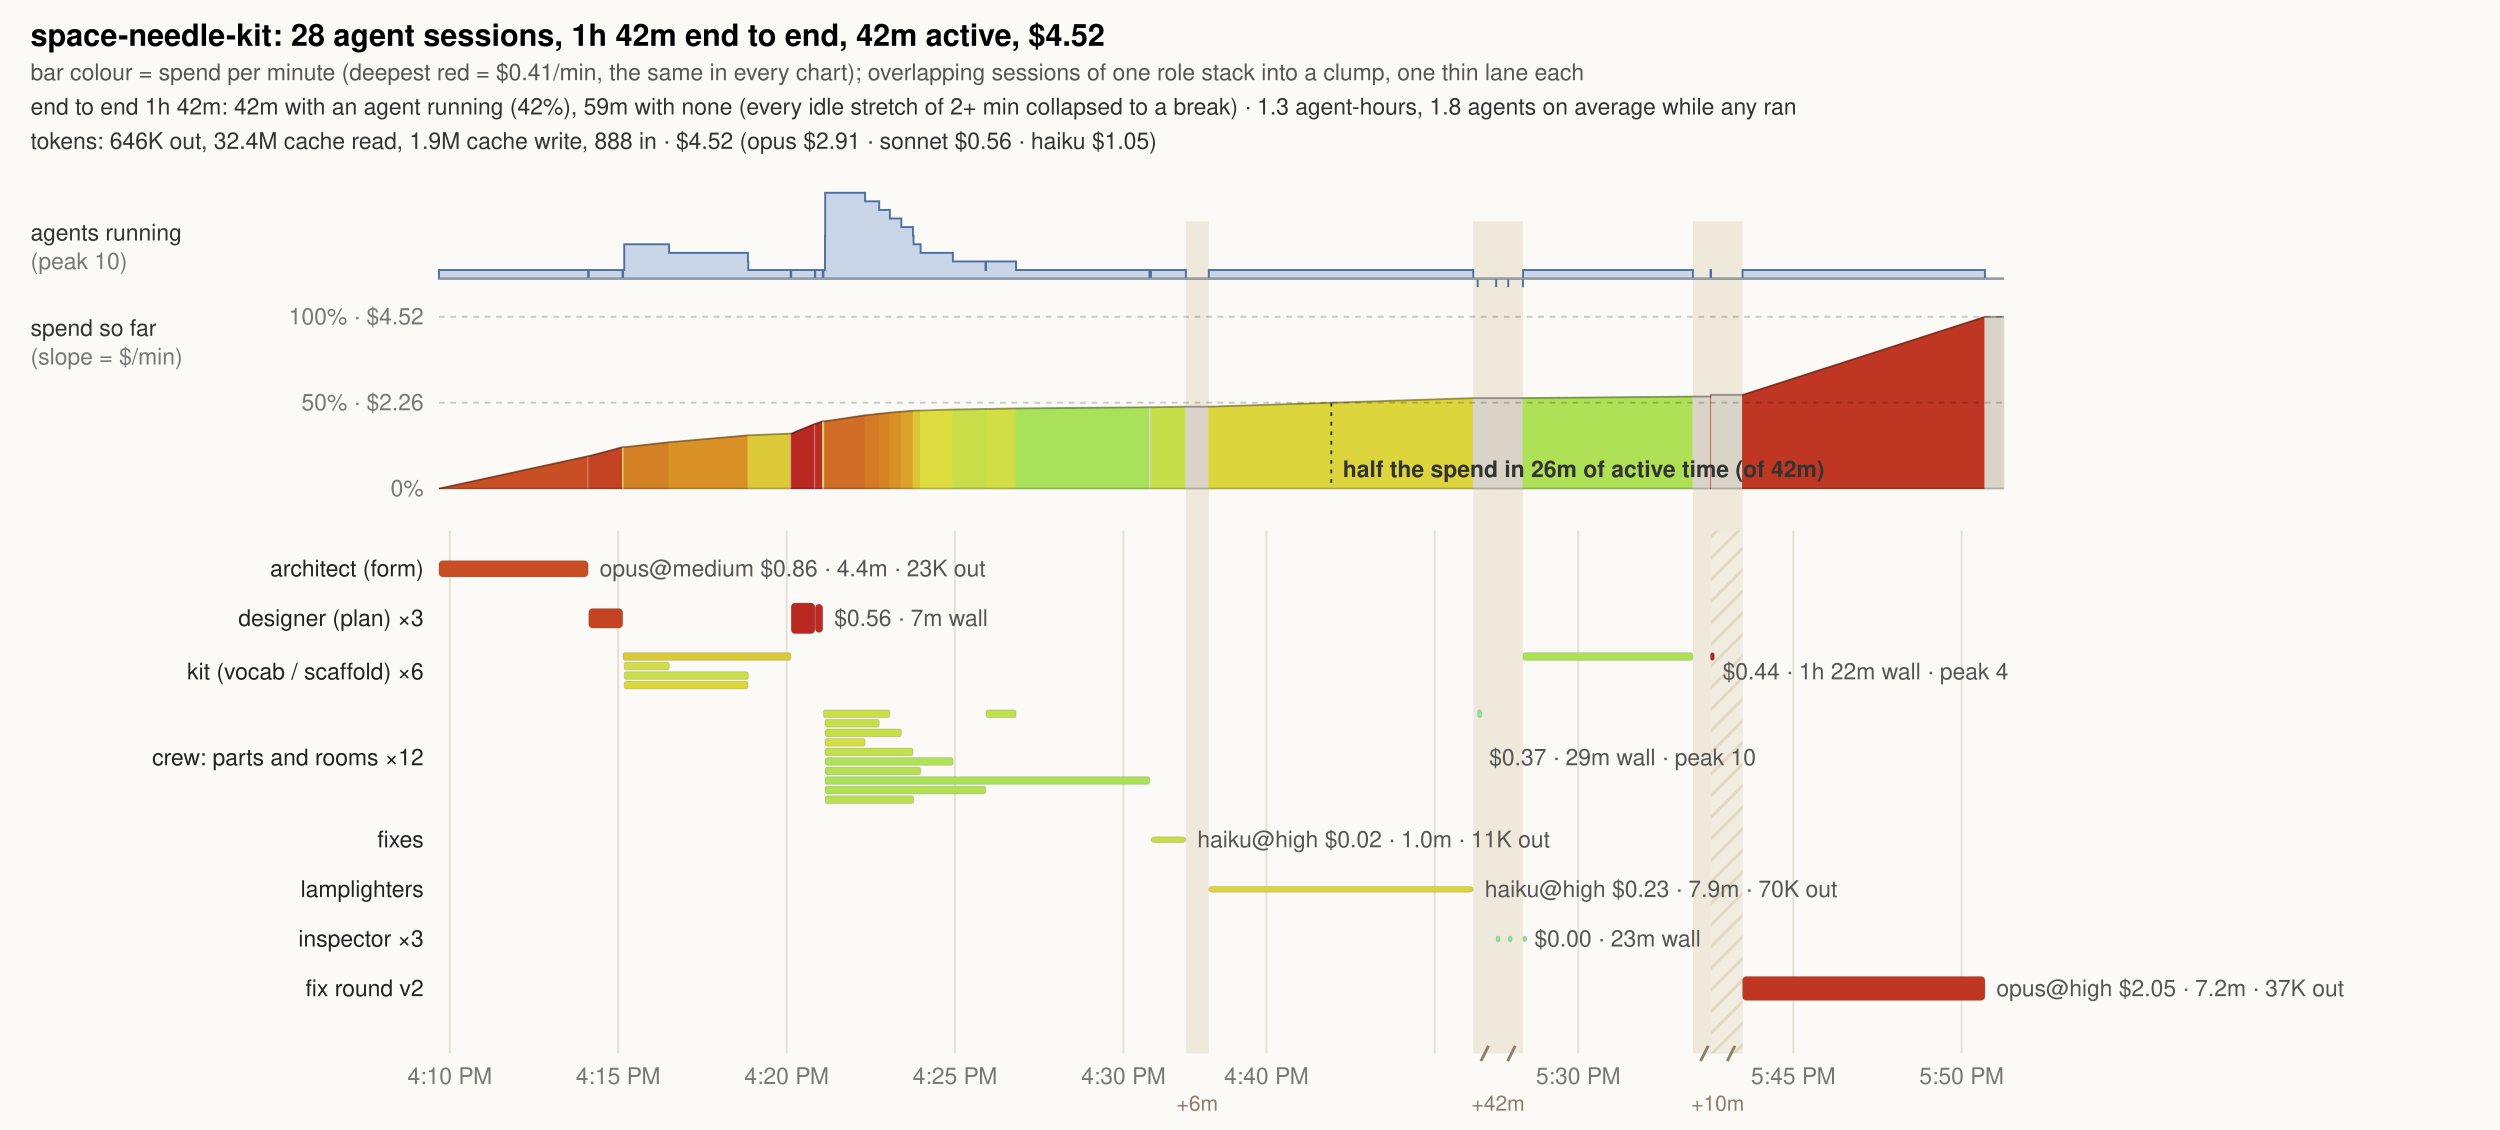
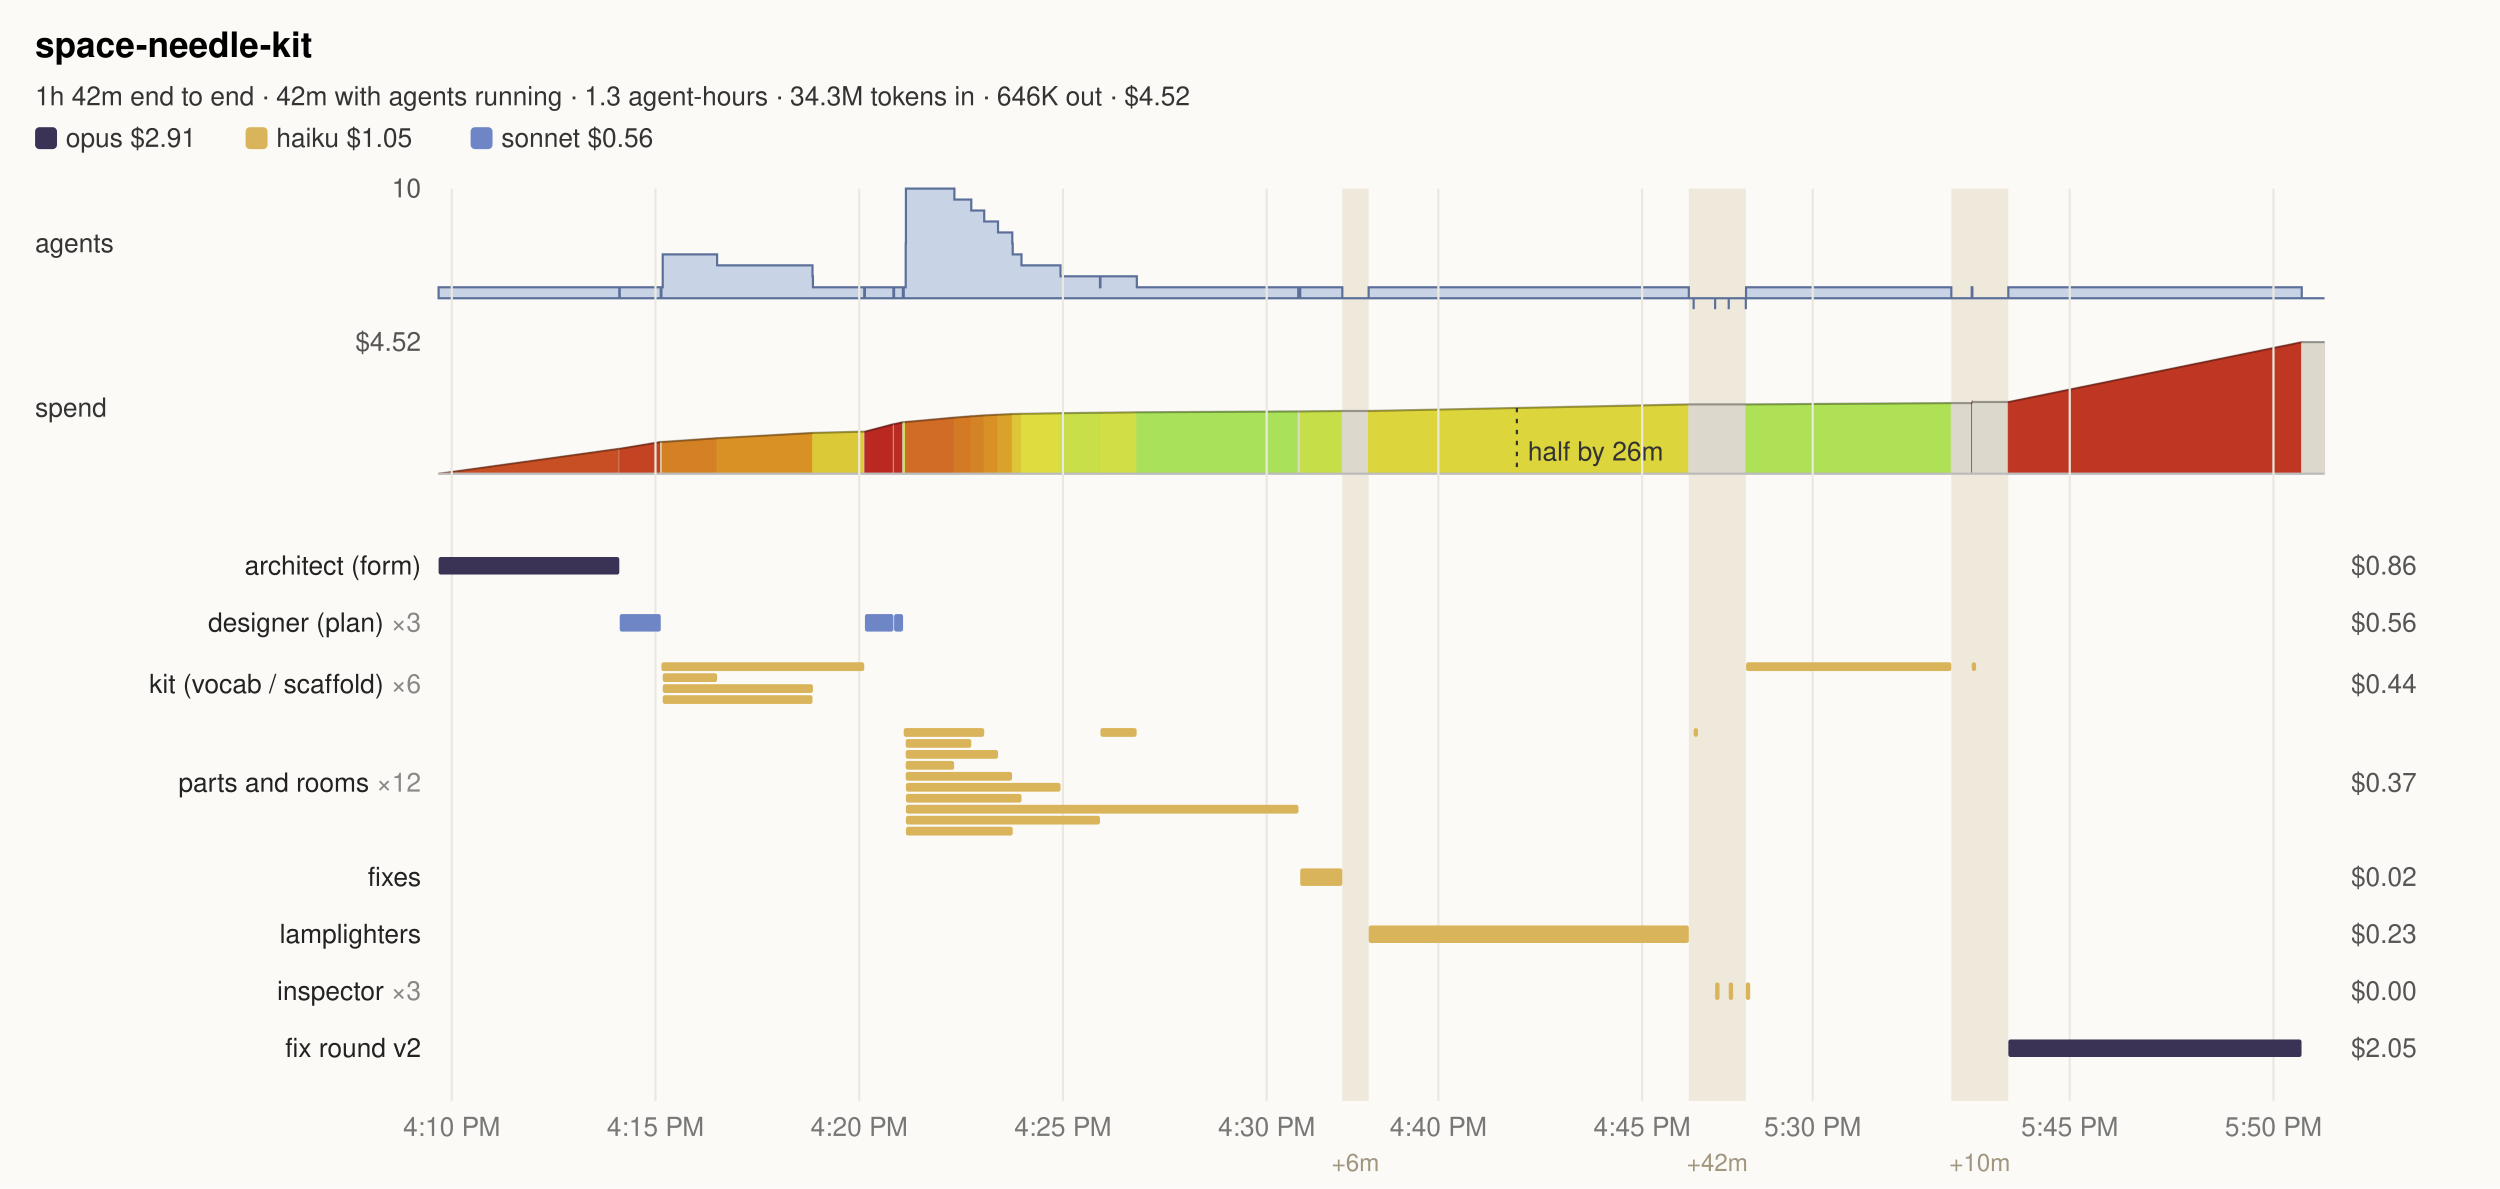
- <svg xmlns="http://www.w3.org/2000/svg" width="1310" height="592" font-family="Helvetica,Arial,sans-serif" font-size="12">
+ <svg xmlns="http://www.w3.org/2000/svg" width="1140" height="542" font-family="Helvetica,Arial,sans-serif" font-size="12">
  <defs>
    <pattern id="idle" width="8" height="8" patternUnits="userSpaceOnUse" patternTransform="rotate(45)">
-       <rect width="8" height="8" fill="#f1ece0" />
-       <line x1="0" y1="0" x2="0" y2="8" stroke="#e2d9c4" stroke-width="3" />
+       <rect width="8" height="8" fill="#f4f0e6" />
+       <line x1="0" y1="0" x2="0" y2="8" stroke="#e6dfcd" stroke-width="3" />
    </pattern>
  </defs>
  <rect width="100%" height="100%" fill="#fbfaf7" />
-   <rect x="621.4" y="116" width="12.0" height="436" fill="#efe9dc" />
-   <rect x="772.0" y="116" width="26.0" height="436" fill="#efe9dc" />
-   <rect x="887.1" y="116" width="26.0" height="436" fill="#efe9dc" />
-   <text x="16" y="24" font-size="16" font-weight="bold">space-needle-kit: 28 agent sessions, 1h 42m end to end, 42m active, $4.52</text>
-   <text x="16" y="42" fill="#555">bar colour = spend per minute (deepest red = $0.41/min, the same in every chart); overlapping sessions of one role stack into a clump, one thin lane each</text>
-   <text x="16" y="60" fill="#333">end to end 1h 42m: 42m with an agent running (42%), 59m with none (every idle stretch of 2+ min collapsed to a break) · 1.3 agent-hours, 1.8 agents on average while any ran</text>
-   <text x="16" y="78" fill="#333">tokens: 646K out, 32.4M cache read, 1.9M cache write, 888 in · $4.52 (opus $2.91 · sonnet $0.56 · haiku $1.05)</text>
-   <text x="16" y="126" fill="#333">agents running</text>
-   <text x="16" y="141" fill="#777">(peak 10)</text>
-   <polygon points="230,146 230.0,146.0 230.0,141.5 308.2,141.5 308.2,146.0 308.5,146.0 308.5,141.5 326.2,141.5 326.2,146.0 326.5,146.0 326.5,141.5 327.1,141.5 327.1,137.0 327.1,137.0 327.1,132.5 327.1,132.5 327.1,128.0 350.6,128.0 350.6,132.5 391.9,132.5 391.9,137.0 392.1,137.0 392.1,141.5 414.3,141.5 414.3,146.0 414.6,146.0 414.6,141.5 427.0,141.5 427.0,146.0 427.2,146.0 427.2,141.5 431.1,141.5 431.1,146.0 431.5,146.0 431.5,141.5 432.3,141.5 432.3,137.0 432.3,137.0 432.3,132.5 432.3,132.5 432.3,128.0 432.3,128.0 432.3,123.5 432.4,123.5 432.4,119.0 432.4,119.0 432.4,114.5 432.4,114.5 432.4,110.0 432.4,110.0 432.4,105.5 432.4,105.5 432.4,101.0 453.3,101.0 453.3,105.5 460.7,105.5 460.7,110.0 466.3,110.0 466.3,114.5 472.3,114.5 472.3,119.0 478.4,119.0 478.4,123.5 478.7,123.5 478.7,128.0 482.4,128.0 482.4,132.5 499.3,132.5 499.3,137.0 516.4,137.0 516.4,141.5 516.7,141.5 516.7,137.0 532.4,137.0 532.4,141.5 602.3,141.5 602.3,146.0 603.1,146.0 603.1,141.5 621.4,141.5 621.4,146.0 633.4,146.0 633.4,141.5 772.0,141.5 772.0,146.0 774.3,146.0 774.3,150.5 774.3,150.5 774.3,146.0 784.0,146.0 784.0,150.5 784.0,150.5 784.0,146.0 790.3,146.0 790.3,150.5 790.3,150.5 790.3,146.0 798.0,146.0 798.0,150.5 798.0,150.5 798.0,146.0 798.1,146.0 798.1,141.5 887.1,141.5 887.1,146.0 896.3,146.0 896.3,141.5 896.6,141.5 896.6,146.0 913.1,146.0 913.1,141.5 1040.1,141.5 1040.1,146.0 1050,146" fill="#c9d6e8" stroke="#4a6fa5" stroke-width="1" />
-   <line x1="230" y1="146" x2="1050" y2="146" stroke="#999" />
-   <rect x="896.6" y="278" width="16.5" height="274" fill="url(#idle)" />
-   <polygon points="230.0,256 230.0,256.0 308.2,239.0 308.2,256" fill="hsl(16,70%,46%)" stroke="hsl(16,70%,46%)" stroke-width="0.5" />
-   <polygon points="308.2,256 308.2,239.0 308.5,239.0 308.5,256" fill="#d9d4c7" stroke="#d9d4c7" stroke-width="0.5" />
-   <polygon points="308.5,256 308.5,239.0 326.2,234.3 326.2,256" fill="hsl(12,70%,45%)" stroke="hsl(12,70%,45%)" stroke-width="0.5" />
-   <polygon points="326.2,256 326.2,234.3 326.5,234.3 326.5,256" fill="#d9d4c7" stroke="#d9d4c7" stroke-width="0.5" />
-   <polygon points="326.5,256 326.5,234.3 327.1,234.3 327.1,256" fill="hsl(53,70%,54%)" stroke="hsl(53,70%,54%)" stroke-width="0.5" />
-   <polygon points="327.1,256 327.1,234.3 327.1,234.3 327.1,256" fill="hsl(43,70%,52%)" stroke="hsl(43,70%,52%)" stroke-width="0.5" />
-   <polygon points="327.1,256 327.1,234.3 327.1,234.3 327.1,256" fill="hsl(38,70%,51%)" stroke="hsl(38,70%,51%)" stroke-width="0.5" />
-   <polygon points="327.1,256 327.1,234.3 350.6,231.7 350.6,256" fill="hsl(31,70%,49%)" stroke="hsl(31,70%,49%)" stroke-width="0.5" />
-   <polygon points="350.6,256 350.6,231.7 391.9,228.1 391.9,256" fill="hsl(36,70%,50%)" stroke="hsl(36,70%,50%)" stroke-width="0.5" />
-   <polygon points="391.9,256 391.9,228.1 392.1,228.1 392.1,256" fill="hsl(45,70%,52%)" stroke="hsl(45,70%,52%)" stroke-width="0.5" />
-   <polygon points="392.1,256 392.1,228.1 414.3,227.2 414.3,256" fill="hsl(53,70%,54%)" stroke="hsl(53,70%,54%)" stroke-width="0.5" />
-   <polygon points="414.3,256 414.3,227.2 414.6,227.2 414.6,256" fill="#d9d4c7" stroke="#d9d4c7" stroke-width="0.5" />
-   <polygon points="414.6,256 414.6,227.2 427.0,222.1 427.0,256" fill="hsl(3,70%,43%)" stroke="hsl(3,70%,43%)" stroke-width="0.5" />
-   <polygon points="427.0,256 427.0,222.1 427.2,222.1 427.2,256" fill="#d9d4c7" stroke="#d9d4c7" stroke-width="0.5" />
-   <polygon points="427.2,256 427.2,222.1 431.1,220.7 431.1,256" fill="hsl(4,70%,43%)" stroke="hsl(4,70%,43%)" stroke-width="0.5" />
-   <polygon points="431.1,256 431.1,220.7 431.5,220.7 431.5,256" fill="#d9d4c7" stroke="#d9d4c7" stroke-width="0.5" />
-   <polygon points="431.5,256 431.5,220.7 432.3,220.7 432.3,256" fill="hsl(68,70%,58%)" stroke="hsl(68,70%,58%)" stroke-width="0.5" />
-   <polygon points="432.3,256 432.3,220.7 432.3,220.7 432.3,256" fill="hsl(55,70%,55%)" stroke="hsl(55,70%,55%)" stroke-width="0.5" />
-   <polygon points="432.3,256 432.3,220.7 432.3,220.7 432.3,256" fill="hsl(47,70%,53%)" stroke="hsl(47,70%,53%)" stroke-width="0.5" />
-   <polygon points="432.3,256 432.3,220.7 432.3,220.7 432.3,256" fill="hsl(39,70%,51%)" stroke="hsl(39,70%,51%)" stroke-width="0.5" />
-   <polygon points="432.3,256 432.3,220.7 432.4,220.7 432.4,256" fill="hsl(35,70%,50%)" stroke="hsl(35,70%,50%)" stroke-width="0.5" />
-   <polygon points="432.4,256 432.4,220.7 432.4,220.7 432.4,256" fill="hsl(33,70%,50%)" stroke="hsl(33,70%,50%)" stroke-width="0.5" />
-   <polygon points="432.4,256 432.4,220.7 432.4,220.7 432.4,256" fill="hsl(30,70%,49%)" stroke="hsl(30,70%,49%)" stroke-width="0.5" />
-   <polygon points="432.4,256 432.4,220.7 432.4,220.7 432.4,256" fill="hsl(29,70%,49%)" stroke="hsl(29,70%,49%)" stroke-width="0.5" />
-   <polygon points="432.4,256 432.4,220.7 432.4,220.7 432.4,256" fill="hsl(27,70%,48%)" stroke="hsl(27,70%,48%)" stroke-width="0.5" />
-   <polygon points="432.4,256 432.4,220.7 453.3,217.6 453.3,256" fill="hsl(25,70%,48%)" stroke="hsl(25,70%,48%)" stroke-width="0.5" />
-   <polygon points="453.3,256 453.3,217.6 460.7,216.8 460.7,256" fill="hsl(29,70%,49%)" stroke="hsl(29,70%,49%)" stroke-width="0.5" />
-   <polygon points="460.7,256 460.7,216.8 466.3,216.2 466.3,256" fill="hsl(32,70%,49%)" stroke="hsl(32,70%,49%)" stroke-width="0.5" />
-   <polygon points="466.3,256 466.3,216.2 472.3,215.7 472.3,256" fill="hsl(36,70%,50%)" stroke="hsl(36,70%,50%)" stroke-width="0.5" />
-   <polygon points="472.3,256 472.3,215.7 478.4,215.2 478.4,256" fill="hsl(41,70%,51%)" stroke="hsl(41,70%,51%)" stroke-width="0.5" />
-   <polygon points="478.4,256 478.4,215.2 478.7,215.2 478.7,256" fill="hsl(47,70%,53%)" stroke="hsl(47,70%,53%)" stroke-width="0.5" />
-   <polygon points="478.7,256 478.7,215.2 482.4,215.1 482.4,256" fill="hsl(52,70%,54%)" stroke="hsl(52,70%,54%)" stroke-width="0.5" />
-   <polygon points="482.4,256 482.4,215.1 499.3,214.6 499.3,256" fill="hsl(60,70%,56%)" stroke="hsl(60,70%,56%)" stroke-width="0.5" />
-   <polygon points="499.3,256 499.3,214.6 516.4,214.3 516.4,256" fill="hsl(69,70%,58%)" stroke="hsl(69,70%,58%)" stroke-width="0.5" />
-   <polygon points="516.4,256 516.4,214.3 516.7,214.3 516.7,256" fill="hsl(85,70%,62%)" stroke="hsl(85,70%,62%)" stroke-width="0.5" />
-   <polygon points="516.7,256 516.7,214.3 532.4,214.0 532.4,256" fill="hsl(65,70%,57%)" stroke="hsl(65,70%,57%)" stroke-width="0.5" />
-   <polygon points="532.4,256 532.4,214.0 602.3,213.4 602.3,256" fill="hsl(85,70%,62%)" stroke="hsl(85,70%,62%)" stroke-width="0.5" />
-   <polygon points="602.3,256 602.3,213.4 603.1,213.4 603.1,256" fill="#d9d4c7" stroke="#d9d4c7" stroke-width="0.5" />
-   <polygon points="603.1,256 603.1,213.4 621.4,213.1 621.4,256" fill="hsl(70,70%,58%)" stroke="hsl(70,70%,58%)" stroke-width="0.5" />
-   <polygon points="621.4,256 621.4,213.1 633.4,213.1 633.4,256" fill="#d9d4c7" stroke="#d9d4c7" stroke-width="0.5" />
-   <polygon points="633.4,256 633.4,213.1 772.0,208.6 772.0,256" fill="hsl(57,70%,55%)" stroke="hsl(57,70%,55%)" stroke-width="0.5" />
-   <polygon points="772.0,256 772.0,208.6 774.3,208.6 774.3,256" fill="#d9d4c7" stroke="#d9d4c7" stroke-width="0.5" />
-   <polygon points="774.3,256 774.3,208.6 784.0,208.6 784.0,256" fill="#d9d4c7" stroke="#d9d4c7" stroke-width="0.5" />
-   <polygon points="784.0,256 784.0,208.6 790.3,208.6 790.3,256" fill="#d9d4c7" stroke="#d9d4c7" stroke-width="0.5" />
-   <polygon points="790.3,256 790.3,208.6 798.0,208.6 798.0,256" fill="#d9d4c7" stroke="#d9d4c7" stroke-width="0.5" />
-   <polygon points="798.0,256 798.0,208.6 798.1,208.6 798.1,256" fill="#d9d4c7" stroke="#d9d4c7" stroke-width="0.5" />
-   <polygon points="798.1,256 798.1,208.6 887.1,207.8 887.1,256" fill="hsl(82,70%,61%)" stroke="hsl(82,70%,61%)" stroke-width="0.5" />
-   <polygon points="887.1,256 887.1,207.8 896.3,207.8 896.3,256" fill="#d9d4c7" stroke="#d9d4c7" stroke-width="0.5" />
-   <polygon points="896.3,256 896.3,207.8 896.6,206.9 896.6,256" fill="hsl(0,70%,42%)" stroke="hsl(0,70%,42%)" stroke-width="0.5" />
-   <polygon points="896.6,256 896.6,206.9 913.1,206.9 913.1,256" fill="#d9d4c7" stroke="#d9d4c7" stroke-width="0.5" />
-   <polygon points="913.1,256 913.1,206.9 1040.1,166.0 1040.1,256" fill="hsl(8,70%,44%)" stroke="hsl(8,70%,44%)" stroke-width="0.5" />
-   <polygon points="1040.1,256 1040.1,166.0 1050.0,166.0 1050.0,256" fill="#d9d4c7" stroke="#d9d4c7" stroke-width="0.5" />
-   <polyline points="230.0,256.0 308.2,239.0 308.2,239.0 308.5,239.0 308.5,239.0 326.2,234.3 326.2,234.3 326.5,234.3 326.5,234.3 327.1,234.3 327.1,234.3 327.1,234.3 327.1,234.3 327.1,234.3 327.1,234.3 350.6,231.7 350.6,231.7 391.9,228.1 391.9,228.1 392.1,228.1 392.1,228.1 414.3,227.2 414.3,227.2 414.6,227.2 414.6,227.2 427.0,222.1 427.0,222.1 427.2,222.1 427.2,222.1 431.1,220.7 431.1,220.7 431.5,220.7 431.5,220.7 432.3,220.7 432.3,220.7 432.3,220.7 432.3,220.7 432.3,220.7 432.3,220.7 432.3,220.7 432.3,220.7 432.4,220.7 432.4,220.7 432.4,220.7 432.4,220.7 432.4,220.7 432.4,220.7 432.4,220.7 432.4,220.7 432.4,220.7 432.4,220.7 453.3,217.6 453.3,217.6 460.7,216.8 460.7,216.8 466.3,216.2 466.3,216.2 472.3,215.7 472.3,215.7 478.4,215.2 478.4,215.2 478.7,215.2 478.7,215.2 482.4,215.1 482.4,215.1 499.3,214.6 499.3,214.6 516.4,214.3 516.4,214.3 516.7,214.3 516.7,214.3 532.4,214.0 532.4,214.0 602.3,213.4 602.3,213.4 603.1,213.4 603.1,213.4 621.4,213.1 621.4,213.1 633.4,213.1 633.4,213.1 772.0,208.6 772.0,208.6 774.3,208.6 774.3,208.6 784.0,208.6 784.0,208.6 790.3,208.6 790.3,208.6 798.0,208.6 798.0,208.6 798.1,208.6 798.1,208.6 887.1,207.8 887.1,207.8 896.3,207.8 896.3,207.8 896.6,206.9 896.6,206.9 913.1,206.9 913.1,206.9 1040.1,166.0 1040.1,166.0 1050.0,166.0" fill="none" stroke="#0005" stroke-width="1" />
-   <text x="16" y="176" fill="#333">spend so far</text>
-   <text x="16" y="191" fill="#777">(slope = $/min)</text>
-   <line x1="230" y1="256" x2="1050" y2="256" stroke="#0003" stroke-dasharray="" />
-   <text x="222" y="260" text-anchor="end" fill="#777">0%</text>
-   <line x1="230" y1="211" x2="1050" y2="211" stroke="#0003" stroke-dasharray="3 3" />
-   <text x="222" y="215" text-anchor="end" fill="#777">50% · $2.26</text>
-   <line x1="230" y1="166" x2="1050" y2="166" stroke="#0003" stroke-dasharray="3 3" />
-   <text x="222" y="170" text-anchor="end" fill="#777">100% · $4.52</text>
-   <line x1="697.6" y1="211" x2="697.6" y2="256" stroke="#333" stroke-dasharray="2 3" />
-   <text x="703.6" y="250" fill="#333" font-weight="bold">half the spend in 26m of active time (of 42m)</text>
-   <line x1="235.7" y1="278" x2="235.7" y2="552" stroke="#e3e0d8" />
-   <text x="235.7" y="568" text-anchor="middle" fill="#777">4:10 PM</text>
-   <line x1="323.9" y1="278" x2="323.9" y2="552" stroke="#e3e0d8" />
-   <text x="323.9" y="568" text-anchor="middle" fill="#777">4:15 PM</text>
-   <line x1="412.2" y1="278" x2="412.2" y2="552" stroke="#e3e0d8" />
-   <text x="412.2" y="568" text-anchor="middle" fill="#777">4:20 PM</text>
-   <line x1="500.4" y1="278" x2="500.4" y2="552" stroke="#e3e0d8" />
-   <text x="500.4" y="568" text-anchor="middle" fill="#777">4:25 PM</text>
-   <line x1="588.7" y1="278" x2="588.7" y2="552" stroke="#e3e0d8" />
-   <text x="588.7" y="568" text-anchor="middle" fill="#777">4:30 PM</text>
-   <line x1="663.6" y1="278" x2="663.6" y2="552" stroke="#e3e0d8" />
-   <text x="663.6" y="568" text-anchor="middle" fill="#777">4:40 PM</text>
-   <line x1="751.8" y1="278" x2="751.8" y2="552" stroke="#e3e0d8" />
-   <path d="M776.0,556 l4,-8 M790.0,556 l4,-8" stroke="#8a7f6a" stroke-width="1.5" />
-   <line x1="827.0" y1="278" x2="827.0" y2="552" stroke="#e3e0d8" />
-   <text x="827.0" y="568" text-anchor="middle" fill="#777">5:30 PM</text>
-   <path d="M891.1,556 l4,-8 M905.1,556 l4,-8" stroke="#8a7f6a" stroke-width="1.5" />
-   <line x1="939.7" y1="278" x2="939.7" y2="552" stroke="#e3e0d8" />
-   <text x="939.7" y="568" text-anchor="middle" fill="#777">5:45 PM</text>
-   <line x1="1027.9" y1="278" x2="1027.9" y2="552" stroke="#e3e0d8" />
-   <text x="1027.9" y="568" text-anchor="middle" fill="#777">5:50 PM</text>
-   <text x="785.0" y="582" text-anchor="middle" fill="#8a7f6a" font-size="11">+42m</text>
-   <text x="900.1" y="582" text-anchor="middle" fill="#8a7f6a" font-size="11">+10m</text>
-   <text x="627.4" y="582" text-anchor="middle" fill="#8a7f6a" font-size="11">+6m</text>
-   <text x="222" y="302" text-anchor="end" fill="#222">architect (form)</text>
-   <rect x="230.0" y="293.8" width="78.2" height="8.5" rx="2" fill="hsl(16,70%,46%)" stroke="#0002" stroke-width="0.5" />
-   <text x="314.2" y="302" fill="#555">opus@medium $0.86 · 4.4m · 23K out</text>
-   <text x="222" y="328" text-anchor="end" fill="#222">designer (plan) ×3</text>
-   <rect x="308.5" y="318.9" width="17.8" height="10.2" rx="2" fill="hsl(12,70%,45%)" stroke="#0002" stroke-width="0.5" />
-   <rect x="414.6" y="316.0" width="12.4" height="16.0" rx="2" fill="hsl(3,70%,43%)" stroke="#0002" stroke-width="0.5" />
-   <rect x="427.2" y="316.6" width="3.9" height="14.8" rx="2" fill="hsl(4,70%,43%)" stroke="#0002" stroke-width="0.5" />
-   <text x="437.1" y="328" fill="#555">$0.56 · 7m wall</text>
-   <text x="222" y="356" text-anchor="end" fill="#222">kit (vocab / scaffold) ×6</text>
-   <rect x="326.5" y="342.0" width="87.9" height="4.0" rx="1" fill="hsl(53,70%,54%)" stroke="#0002" stroke-width="0.5" />
-   <rect x="327.1" y="347.0" width="23.6" height="4.0" rx="1" fill="hsl(65,70%,57%)" stroke="#0002" stroke-width="0.5" />
-   <rect x="327.1" y="352.0" width="65.0" height="4.0" rx="1" fill="hsl(69,70%,58%)" stroke="#0002" stroke-width="0.5" />
-   <rect x="327.1" y="357.0" width="64.8" height="4.0" rx="1" fill="hsl(58,70%,55%)" stroke="#0002" stroke-width="0.5" />
-   <rect x="798.1" y="342.0" width="88.9" height="4.0" rx="1" fill="hsl(82,70%,61%)" stroke="#0002" stroke-width="0.5" />
-   <rect x="896.3" y="342.0" width="2.0" height="4.0" rx="1" fill="hsl(0,70%,42%)" stroke="#0002" stroke-width="0.5" />
-   <text x="902.6" y="356" fill="#555">$0.44 · 1h 22m wall · peak 4</text>
-   <text x="222" y="401" text-anchor="end" fill="#222">crew: parts and rooms ×12</text>
-   <rect x="431.5" y="372.0" width="34.8" height="4.0" rx="1" fill="hsl(68,70%,58%)" stroke="#0002" stroke-width="0.5" />
-   <rect x="432.3" y="377.0" width="28.4" height="4.0" rx="1" fill="hsl(70,70%,58%)" stroke="#0002" stroke-width="0.5" />
-   <rect x="432.3" y="382.0" width="40.0" height="4.0" rx="1" fill="hsl(70,70%,58%)" stroke="#0002" stroke-width="0.5" />
-   <rect x="432.3" y="387.0" width="21.0" height="4.0" rx="1" fill="hsl(63,70%,57%)" stroke="#0002" stroke-width="0.5" />
-   <rect x="432.3" y="392.0" width="46.1" height="4.0" rx="1" fill="hsl(72,70%,59%)" stroke="#0002" stroke-width="0.5" />
-   <rect x="432.4" y="397.0" width="67.0" height="4.0" rx="1" fill="hsl(81,70%,61%)" stroke="#0002" stroke-width="0.5" />
-   <rect x="432.4" y="402.0" width="50.0" height="4.0" rx="1" fill="hsl(77,70%,60%)" stroke="#0002" stroke-width="0.5" />
-   <rect x="432.4" y="407.0" width="170.0" height="4.0" rx="1" fill="hsl(85,70%,62%)" stroke="#0002" stroke-width="0.5" />
-   <rect x="432.4" y="412.0" width="84.1" height="4.0" rx="1" fill="hsl(80,70%,60%)" stroke="#0002" stroke-width="0.5" />
-   <rect x="432.4" y="417.0" width="46.3" height="4.0" rx="1" fill="hsl(76,70%,60%)" stroke="#0002" stroke-width="0.5" />
-   <rect x="516.7" y="372.0" width="15.7" height="4.0" rx="1" fill="hsl(74,70%,59%)" stroke="#0002" stroke-width="0.5" />
-   <rect x="774.3" y="372.0" width="2.0" height="4.0" rx="1" fill="hsl(130,70%,72%)" stroke="#0002" stroke-width="0.5" />
-   <text x="780.3" y="401" fill="#555">$0.37 · 29m wall · peak 10</text>
-   <text x="222" y="444" text-anchor="end" fill="#222">fixes</text>
-   <rect x="603.1" y="438.5" width="18.3" height="3.0" rx="2" fill="hsl(70,70%,58%)" stroke="#0002" stroke-width="0.5" />
-   <text x="627.4" y="444" fill="#555">haiku@high $0.02 · 1.0m · 11K out</text>
-   <text x="222" y="470" text-anchor="end" fill="#222">lamplighters</text>
-   <rect x="633.4" y="464.5" width="138.6" height="3.0" rx="2" fill="hsl(57,70%,55%)" stroke="#0002" stroke-width="0.5" />
-   <text x="778.0" y="470" fill="#555">haiku@high $0.23 · 7.9m · 70K out</text>
-   <text x="222" y="496" text-anchor="end" fill="#222">inspector ×3</text>
-   <rect x="784.0" y="490.5" width="2.0" height="3.0" rx="2" fill="hsl(130,70%,72%)" stroke="#0002" stroke-width="0.5" />
-   <rect x="790.3" y="490.5" width="2.0" height="3.0" rx="2" fill="hsl(130,70%,72%)" stroke="#0002" stroke-width="0.5" />
-   <rect x="798.0" y="490.5" width="2.0" height="3.0" rx="2" fill="hsl(130,70%,72%)" stroke="#0002" stroke-width="0.5" />
-   <text x="804.0" y="496" fill="#555">$0.00 · 23m wall</text>
-   <text x="222" y="522" text-anchor="end" fill="#222">fix round v2</text>
-   <rect x="913.1" y="511.7" width="127.0" height="12.5" rx="2" fill="hsl(8,70%,44%)" stroke="#0002" stroke-width="0.5" />
-   <text x="1046.1" y="522" fill="#555">opus@high $2.05 · 7.2m · 37K out</text>
+   <rect x="612.1" y="86" width="12.0" height="416" fill="#efe9dc" />
+   <rect x="770.1" y="86" width="26.0" height="416" fill="#efe9dc" />
+   <rect x="889.8" y="86" width="26.0" height="416" fill="#efe9dc" />
+   <text x="16" y="26" font-size="16" font-weight="bold">space-needle-kit</text>
+   <text x="16" y="48" fill="#333">1h 42m end to end · 42m with agents running · 1.3 agent-hours · 34.3M tokens in · 646K out · $4.52</text>
+   <rect x="16" y="58" width="10" height="10" rx="2" fill="#3b3355" />
+   <text x="30" y="67" fill="#333">opus $2.91</text>
+   <rect x="112" y="58" width="10" height="10" rx="2" fill="#d9b45a" />
+   <text x="126" y="67" fill="#333">haiku $1.05</text>
+   <rect x="214.6" y="58" width="10" height="10" rx="2" fill="#6f86c6" />
+   <text x="228.6" y="67" fill="#333">sonnet $0.56</text>
+   <text x="16" y="115" fill="#333">agents</text>
+   <text x="192" y="90" text-anchor="end" fill="#555">10</text>
+   <polygon points="200,136 200.0,136.0 200.0,131.0 282.4,131.0 282.4,136.0 282.6,136.0 282.6,131.0 301.3,131.0 301.3,136.0 301.6,136.0 301.6,131.0 302.2,131.0 302.2,126.0 302.2,126.0 302.2,121.0 302.2,121.0 302.2,116.0 327.0,116.0 327.0,121.0 370.5,121.0 370.5,126.0 370.7,126.0 370.7,131.0 394.1,131.0 394.1,136.0 394.4,136.0 394.4,131.0 407.4,131.0 407.4,136.0 407.7,136.0 407.7,131.0 411.7,131.0 411.7,136.0 412.1,136.0 412.1,131.0 413.0,131.0 413.0,126.0 413.0,126.0 413.0,121.0 413.0,121.0 413.0,116.0 413.0,116.0 413.0,111.0 413.1,111.0 413.1,106.0 413.1,106.0 413.1,101.0 413.1,101.0 413.1,96.0 413.1,96.0 413.1,91.0 413.1,91.0 413.1,86.0 435.2,86.0 435.2,91.0 442.9,91.0 442.9,96.0 448.8,96.0 448.8,101.0 455.1,101.0 455.1,106.0 461.6,106.0 461.6,111.0 461.8,111.0 461.8,116.0 465.8,116.0 465.8,121.0 483.6,121.0 483.6,126.0 501.6,126.0 501.6,131.0 501.8,131.0 501.8,126.0 518.4,126.0 518.4,131.0 592.0,131.0 592.0,136.0 592.9,136.0 592.9,131.0 612.1,131.0 612.1,136.0 624.1,136.0 624.1,131.0 770.1,131.0 770.1,136.0 772.3,136.0 772.3,141.0 772.3,141.0 772.3,136.0 782.1,136.0 782.1,141.0 782.1,141.0 782.1,136.0 788.3,136.0 788.3,141.0 788.3,141.0 788.3,136.0 796.1,136.0 796.1,141.0 796.1,141.0 796.1,136.0 796.2,136.0 796.2,131.0 889.8,131.0 889.8,136.0 899.1,136.0 899.1,131.0 899.4,131.0 899.4,136.0 915.8,136.0 915.8,131.0 1049.6,131.0 1049.6,136.0 1060,136" fill="#c9d3e6" stroke="#5b6f99" stroke-width="1" />
+   <polygon points="200.0,216 200.0,216.0 282.4,204.6 282.4,216" fill="hsl(16,70%,46%)" stroke="hsl(16,70%,46%)" stroke-width="0.5" />
+   <polygon points="282.4,216 282.4,204.6 282.6,204.6 282.6,216" fill="#ddd8cc" stroke="#ddd8cc" stroke-width="0.5" />
+   <polygon points="282.6,216 282.6,204.6 301.3,201.5 301.3,216" fill="hsl(12,70%,45%)" stroke="hsl(12,70%,45%)" stroke-width="0.5" />
+   <polygon points="301.3,216 301.3,201.5 301.6,201.5 301.6,216" fill="#ddd8cc" stroke="#ddd8cc" stroke-width="0.5" />
+   <polygon points="301.6,216 301.6,201.5 302.2,201.5 302.2,216" fill="hsl(53,70%,54%)" stroke="hsl(53,70%,54%)" stroke-width="0.5" />
+   <polygon points="302.2,216 302.2,201.5 302.2,201.5 302.2,216" fill="hsl(43,70%,52%)" stroke="hsl(43,70%,52%)" stroke-width="0.5" />
+   <polygon points="302.2,216 302.2,201.5 302.2,201.5 302.2,216" fill="hsl(38,70%,51%)" stroke="hsl(38,70%,51%)" stroke-width="0.5" />
+   <polygon points="302.2,216 302.2,201.5 327.0,199.8 327.0,216" fill="hsl(31,70%,49%)" stroke="hsl(31,70%,49%)" stroke-width="0.5" />
+   <polygon points="327.0,216 327.0,199.8 370.5,197.4 370.5,216" fill="hsl(36,70%,50%)" stroke="hsl(36,70%,50%)" stroke-width="0.5" />
+   <polygon points="370.5,216 370.5,197.4 370.7,197.4 370.7,216" fill="hsl(45,70%,52%)" stroke="hsl(45,70%,52%)" stroke-width="0.5" />
+   <polygon points="370.7,216 370.7,197.4 394.1,196.8 394.1,216" fill="hsl(53,70%,54%)" stroke="hsl(53,70%,54%)" stroke-width="0.5" />
+   <polygon points="394.1,216 394.1,196.8 394.4,196.8 394.4,216" fill="#ddd8cc" stroke="#ddd8cc" stroke-width="0.5" />
+   <polygon points="394.4,216 394.4,196.8 407.4,193.4 407.4,216" fill="hsl(3,70%,43%)" stroke="hsl(3,70%,43%)" stroke-width="0.5" />
+   <polygon points="407.4,216 407.4,193.4 407.7,193.4 407.7,216" fill="#ddd8cc" stroke="#ddd8cc" stroke-width="0.5" />
+   <polygon points="407.7,216 407.7,193.4 411.7,192.5 411.7,216" fill="hsl(4,70%,43%)" stroke="hsl(4,70%,43%)" stroke-width="0.5" />
+   <polygon points="411.7,216 411.7,192.5 412.1,192.5 412.1,216" fill="#ddd8cc" stroke="#ddd8cc" stroke-width="0.5" />
+   <polygon points="412.1,216 412.1,192.5 413.0,192.4 413.0,216" fill="hsl(68,70%,58%)" stroke="hsl(68,70%,58%)" stroke-width="0.5" />
+   <polygon points="413.0,216 413.0,192.4 413.0,192.4 413.0,216" fill="hsl(55,70%,55%)" stroke="hsl(55,70%,55%)" stroke-width="0.5" />
+   <polygon points="413.0,216 413.0,192.4 413.0,192.4 413.0,216" fill="hsl(47,70%,53%)" stroke="hsl(47,70%,53%)" stroke-width="0.5" />
+   <polygon points="413.0,216 413.0,192.4 413.0,192.4 413.0,216" fill="hsl(39,70%,51%)" stroke="hsl(39,70%,51%)" stroke-width="0.5" />
+   <polygon points="413.0,216 413.0,192.4 413.1,192.4 413.1,216" fill="hsl(35,70%,50%)" stroke="hsl(35,70%,50%)" stroke-width="0.5" />
+   <polygon points="413.1,216 413.1,192.4 413.1,192.4 413.1,216" fill="hsl(33,70%,50%)" stroke="hsl(33,70%,50%)" stroke-width="0.5" />
+   <polygon points="413.1,216 413.1,192.4 413.1,192.4 413.1,216" fill="hsl(30,70%,49%)" stroke="hsl(30,70%,49%)" stroke-width="0.5" />
+   <polygon points="413.1,216 413.1,192.4 413.1,192.4 413.1,216" fill="hsl(29,70%,49%)" stroke="hsl(29,70%,49%)" stroke-width="0.5" />
+   <polygon points="413.1,216 413.1,192.4 413.1,192.4 413.1,216" fill="hsl(27,70%,48%)" stroke="hsl(27,70%,48%)" stroke-width="0.5" />
+   <polygon points="413.1,216 413.1,192.4 435.2,190.4 435.2,216" fill="hsl(25,70%,48%)" stroke="hsl(25,70%,48%)" stroke-width="0.5" />
+   <polygon points="435.2,216 435.2,190.4 442.9,189.8 442.9,216" fill="hsl(29,70%,49%)" stroke="hsl(29,70%,49%)" stroke-width="0.5" />
+   <polygon points="442.9,216 442.9,189.8 448.8,189.4 448.8,216" fill="hsl(32,70%,49%)" stroke="hsl(32,70%,49%)" stroke-width="0.5" />
+   <polygon points="448.8,216 448.8,189.4 455.1,189.1 455.1,216" fill="hsl(36,70%,50%)" stroke="hsl(36,70%,50%)" stroke-width="0.5" />
+   <polygon points="455.1,216 455.1,189.1 461.6,188.8 461.6,216" fill="hsl(41,70%,51%)" stroke="hsl(41,70%,51%)" stroke-width="0.5" />
+   <polygon points="461.6,216 461.6,188.8 461.8,188.8 461.8,216" fill="hsl(47,70%,53%)" stroke="hsl(47,70%,53%)" stroke-width="0.5" />
+   <polygon points="461.8,216 461.8,188.8 465.8,188.7 465.8,216" fill="hsl(52,70%,54%)" stroke="hsl(52,70%,54%)" stroke-width="0.5" />
+   <polygon points="465.8,216 465.8,188.7 483.6,188.4 483.6,216" fill="hsl(60,70%,56%)" stroke="hsl(60,70%,56%)" stroke-width="0.5" />
+   <polygon points="483.6,216 483.6,188.4 501.6,188.2 501.6,216" fill="hsl(69,70%,58%)" stroke="hsl(69,70%,58%)" stroke-width="0.5" />
+   <polygon points="501.6,216 501.6,188.2 501.8,188.2 501.8,216" fill="hsl(85,70%,62%)" stroke="hsl(85,70%,62%)" stroke-width="0.5" />
+   <polygon points="501.8,216 501.8,188.2 518.4,188.0 518.4,216" fill="hsl(65,70%,57%)" stroke="hsl(65,70%,57%)" stroke-width="0.5" />
+   <polygon points="518.4,216 518.4,188.0 592.0,187.6 592.0,216" fill="hsl(85,70%,62%)" stroke="hsl(85,70%,62%)" stroke-width="0.5" />
+   <polygon points="592.0,216 592.0,187.6 592.9,187.6 592.9,216" fill="#ddd8cc" stroke="#ddd8cc" stroke-width="0.5" />
+   <polygon points="592.9,216 592.9,187.6 612.1,187.4 612.1,216" fill="hsl(70,70%,58%)" stroke="hsl(70,70%,58%)" stroke-width="0.5" />
+   <polygon points="612.1,216 612.1,187.4 624.1,187.4 624.1,216" fill="#ddd8cc" stroke="#ddd8cc" stroke-width="0.5" />
+   <polygon points="624.1,216 624.1,187.4 770.1,184.4 770.1,216" fill="hsl(57,70%,55%)" stroke="hsl(57,70%,55%)" stroke-width="0.5" />
+   <polygon points="770.1,216 770.1,184.4 772.3,184.4 772.3,216" fill="#ddd8cc" stroke="#ddd8cc" stroke-width="0.5" />
+   <polygon points="772.3,216 772.3,184.4 782.1,184.4 782.1,216" fill="#ddd8cc" stroke="#ddd8cc" stroke-width="0.5" />
+   <polygon points="782.1,216 782.1,184.4 788.3,184.4 788.3,216" fill="#ddd8cc" stroke="#ddd8cc" stroke-width="0.5" />
+   <polygon points="788.3,216 788.3,184.4 796.1,184.4 796.1,216" fill="#ddd8cc" stroke="#ddd8cc" stroke-width="0.5" />
+   <polygon points="796.1,216 796.1,184.4 796.2,184.4 796.2,216" fill="#ddd8cc" stroke="#ddd8cc" stroke-width="0.5" />
+   <polygon points="796.2,216 796.2,184.4 889.8,183.8 889.8,216" fill="hsl(82,70%,61%)" stroke="hsl(82,70%,61%)" stroke-width="0.5" />
+   <polygon points="889.8,216 889.8,183.8 899.1,183.8 899.1,216" fill="#ddd8cc" stroke="#ddd8cc" stroke-width="0.5" />
+   <polygon points="899.1,216 899.1,183.8 899.4,183.3 899.4,216" fill="hsl(0,70%,42%)" stroke="hsl(0,70%,42%)" stroke-width="0.5" />
+   <polygon points="899.4,216 899.4,183.3 915.8,183.3 915.8,216" fill="#ddd8cc" stroke="#ddd8cc" stroke-width="0.5" />
+   <polygon points="915.8,216 915.8,183.3 1049.6,156.0 1049.6,216" fill="hsl(8,70%,44%)" stroke="hsl(8,70%,44%)" stroke-width="0.5" />
+   <polygon points="1049.6,216 1049.6,156.0 1060.0,156.0 1060.0,216" fill="#ddd8cc" stroke="#ddd8cc" stroke-width="0.5" />
+   <polyline points="200.0,216.0 282.4,204.6 282.4,204.6 282.6,204.6 282.6,204.6 301.3,201.5 301.3,201.5 301.6,201.5 301.6,201.5 302.2,201.5 302.2,201.5 302.2,201.5 302.2,201.5 302.2,201.5 302.2,201.5 327.0,199.8 327.0,199.8 370.5,197.4 370.5,197.4 370.7,197.4 370.7,197.4 394.1,196.8 394.1,196.8 394.4,196.8 394.4,196.8 407.4,193.4 407.4,193.4 407.7,193.4 407.7,193.4 411.7,192.5 411.7,192.5 412.1,192.5 412.1,192.5 413.0,192.4 413.0,192.4 413.0,192.4 413.0,192.4 413.0,192.4 413.0,192.4 413.0,192.4 413.0,192.4 413.1,192.4 413.1,192.4 413.1,192.4 413.1,192.4 413.1,192.4 413.1,192.4 413.1,192.4 413.1,192.4 413.1,192.4 413.1,192.4 435.2,190.4 435.2,190.4 442.9,189.8 442.9,189.8 448.8,189.4 448.8,189.4 455.1,189.1 455.1,189.1 461.6,188.8 461.6,188.8 461.8,188.8 461.8,188.8 465.8,188.7 465.8,188.7 483.6,188.4 483.6,188.4 501.6,188.2 501.6,188.2 501.8,188.2 501.8,188.2 518.4,188.0 518.4,188.0 592.0,187.6 592.0,187.6 592.9,187.6 592.9,187.6 612.1,187.4 612.1,187.4 624.1,187.4 624.1,187.4 770.1,184.4 770.1,184.4 772.3,184.4 772.3,184.4 782.1,184.4 782.1,184.4 788.3,184.4 788.3,184.4 796.1,184.4 796.1,184.4 796.2,184.4 796.2,184.4 889.8,183.8 889.8,183.8 899.1,183.8 899.1,183.8 899.4,183.3 899.4,183.3 915.8,183.3 915.8,183.3 1049.6,156.0 1049.6,156.0 1060.0,156.0" fill="none" stroke="#0005" stroke-width="1" />
+   <line x1="200" y1="216" x2="1060" y2="216" stroke="#bbb" />
+   <text x="192" y="160" text-anchor="end" fill="#555">$4.52</text>
+   <text x="16" y="190" fill="#333">spend</text>
+   <line x1="691.7" y1="186" x2="691.7" y2="216" stroke="#333" stroke-dasharray="2 3" />
+   <text x="696.7" y="210" fill="#333">half by 26m</text>
+   <line x1="206.0" y1="86" x2="206.0" y2="502" stroke="#ebe8e0" />
+   <text x="206.0" y="518" text-anchor="middle" fill="#777">4:10 PM</text>
+   <line x1="298.9" y1="86" x2="298.9" y2="502" stroke="#ebe8e0" />
+   <text x="298.9" y="518" text-anchor="middle" fill="#777">4:15 PM</text>
+   <line x1="391.8" y1="86" x2="391.8" y2="502" stroke="#ebe8e0" />
+   <text x="391.8" y="518" text-anchor="middle" fill="#777">4:20 PM</text>
+   <line x1="484.7" y1="86" x2="484.7" y2="502" stroke="#ebe8e0" />
+   <text x="484.7" y="518" text-anchor="middle" fill="#777">4:25 PM</text>
+   <line x1="577.6" y1="86" x2="577.6" y2="502" stroke="#ebe8e0" />
+   <text x="577.6" y="518" text-anchor="middle" fill="#777">4:30 PM</text>
+   <line x1="655.9" y1="86" x2="655.9" y2="502" stroke="#ebe8e0" />
+   <text x="655.9" y="518" text-anchor="middle" fill="#777">4:40 PM</text>
+   <line x1="748.8" y1="86" x2="748.8" y2="502" stroke="#ebe8e0" />
+   <text x="748.8" y="518" text-anchor="middle" fill="#777">4:45 PM</text>
+   <line x1="826.6" y1="86" x2="826.6" y2="502" stroke="#ebe8e0" />
+   <text x="826.6" y="518" text-anchor="middle" fill="#777">5:30 PM</text>
+   <line x1="943.8" y1="86" x2="943.8" y2="502" stroke="#ebe8e0" />
+   <text x="943.8" y="518" text-anchor="middle" fill="#777">5:45 PM</text>
+   <line x1="1036.7" y1="86" x2="1036.7" y2="502" stroke="#ebe8e0" />
+   <text x="1036.7" y="518" text-anchor="middle" fill="#777">5:50 PM</text>
+   <text x="783.1" y="534" text-anchor="middle" fill="#a0957e" font-size="11">+42m</text>
+   <text x="902.8" y="534" text-anchor="middle" fill="#a0957e" font-size="11">+10m</text>
+   <text x="618.1" y="534" text-anchor="middle" fill="#a0957e" font-size="11">+6m</text>
+   <text x="192" y="262" text-anchor="end" fill="#222">architect (form)</text>
+   <rect x="200.0" y="254.0" width="82.4" height="8" rx="1" fill="#3b3355" />
+   <text x="1072" y="262" fill="#555">$0.86</text>
+   <text x="192" y="288" text-anchor="end" fill="#222">designer (plan) <tspan fill="#888">×3</tspan>
+   </text>
+   <rect x="282.6" y="280.0" width="18.7" height="8" rx="1" fill="#6f86c6" />
+   <rect x="394.4" y="280.0" width="13.0" height="8" rx="1" fill="#6f86c6" />
+   <rect x="407.7" y="280.0" width="4.1" height="8" rx="1" fill="#6f86c6" />
+   <text x="1072" y="288" fill="#555">$0.56</text>
+   <text x="192" y="316" text-anchor="end" fill="#222">kit (vocab / scaffold) <tspan fill="#888">×6</tspan>
+   </text>
+   <rect x="301.6" y="302.0" width="92.5" height="4" rx="1" fill="#d9b45a" />
+   <rect x="302.2" y="307.0" width="24.8" height="4" rx="1" fill="#d9b45a" />
+   <rect x="302.2" y="312.0" width="68.5" height="4" rx="1" fill="#d9b45a" />
+   <rect x="302.2" y="317.0" width="68.3" height="4" rx="1" fill="#d9b45a" />
+   <rect x="796.2" y="302.0" width="93.6" height="4" rx="1" fill="#d9b45a" />
+   <rect x="899.1" y="302.0" width="2.0" height="4" rx="1" fill="#d9b45a" />
+   <text x="1072" y="316" fill="#555">$0.44</text>
+   <text x="192" y="361" text-anchor="end" fill="#222">parts and rooms <tspan fill="#888">×12</tspan>
+   </text>
+   <rect x="412.1" y="332.0" width="36.7" height="4" rx="1" fill="#d9b45a" />
+   <rect x="413.0" y="337.0" width="29.9" height="4" rx="1" fill="#d9b45a" />
+   <rect x="413.0" y="342.0" width="42.1" height="4" rx="1" fill="#d9b45a" />
+   <rect x="413.0" y="347.0" width="22.1" height="4" rx="1" fill="#d9b45a" />
+   <rect x="413.0" y="352.0" width="48.5" height="4" rx="1" fill="#d9b45a" />
+   <rect x="413.1" y="357.0" width="70.5" height="4" rx="1" fill="#d9b45a" />
+   <rect x="413.1" y="362.0" width="52.7" height="4" rx="1" fill="#d9b45a" />
+   <rect x="413.1" y="367.0" width="179.0" height="4" rx="1" fill="#d9b45a" />
+   <rect x="413.1" y="372.0" width="88.5" height="4" rx="1" fill="#d9b45a" />
+   <rect x="413.1" y="377.0" width="48.7" height="4" rx="1" fill="#d9b45a" />
+   <rect x="501.8" y="332.0" width="16.5" height="4" rx="1" fill="#d9b45a" />
+   <rect x="772.3" y="332.0" width="2.0" height="4" rx="1" fill="#d9b45a" />
+   <text x="1072" y="361" fill="#555">$0.37</text>
+   <text x="192" y="404" text-anchor="end" fill="#222">fixes</text>
+   <rect x="592.9" y="396.0" width="19.2" height="8" rx="1" fill="#d9b45a" />
+   <text x="1072" y="404" fill="#555">$0.02</text>
+   <text x="192" y="430" text-anchor="end" fill="#222">lamplighters</text>
+   <rect x="624.1" y="422.0" width="146.0" height="8" rx="1" fill="#d9b45a" />
+   <text x="1072" y="430" fill="#555">$0.23</text>
+   <text x="192" y="456" text-anchor="end" fill="#222">inspector <tspan fill="#888">×3</tspan>
+   </text>
+   <rect x="782.1" y="448.0" width="2.0" height="8" rx="1" fill="#d9b45a" />
+   <rect x="788.3" y="448.0" width="2.0" height="8" rx="1" fill="#d9b45a" />
+   <rect x="796.1" y="448.0" width="2.0" height="8" rx="1" fill="#d9b45a" />
+   <text x="1072" y="456" fill="#555">$0.00</text>
+   <text x="192" y="482" text-anchor="end" fill="#222">fix round v2</text>
+   <rect x="915.8" y="474.0" width="133.7" height="8" rx="1" fill="#3b3355" />
+   <text x="1072" y="482" fill="#555">$2.05</text>
</svg>
